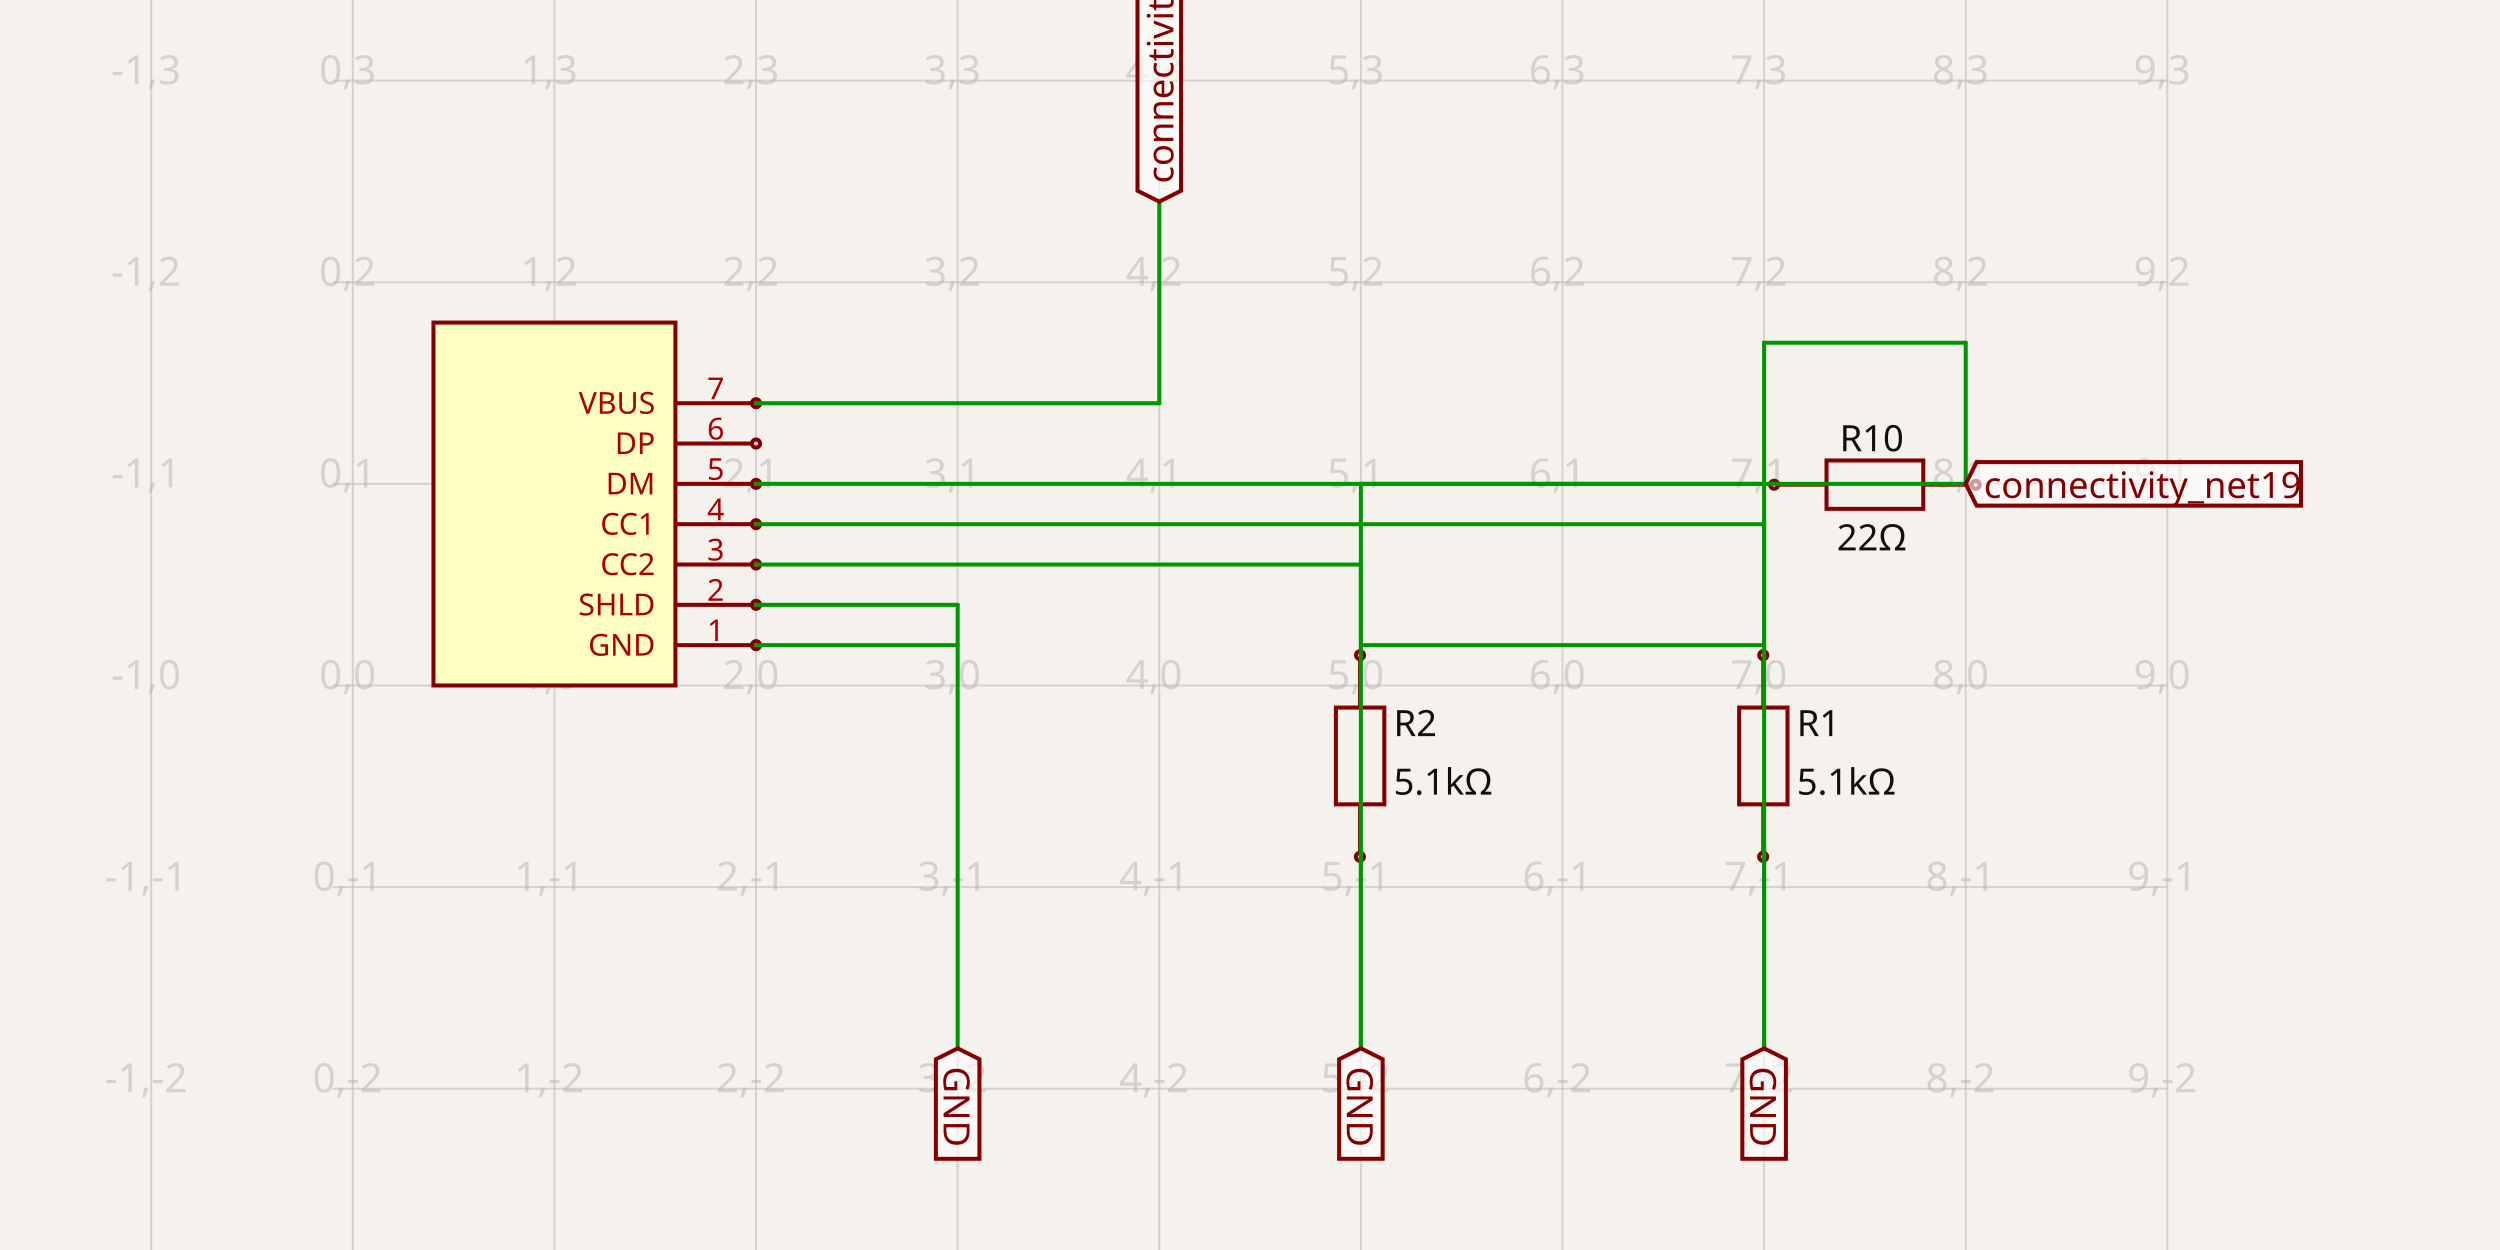
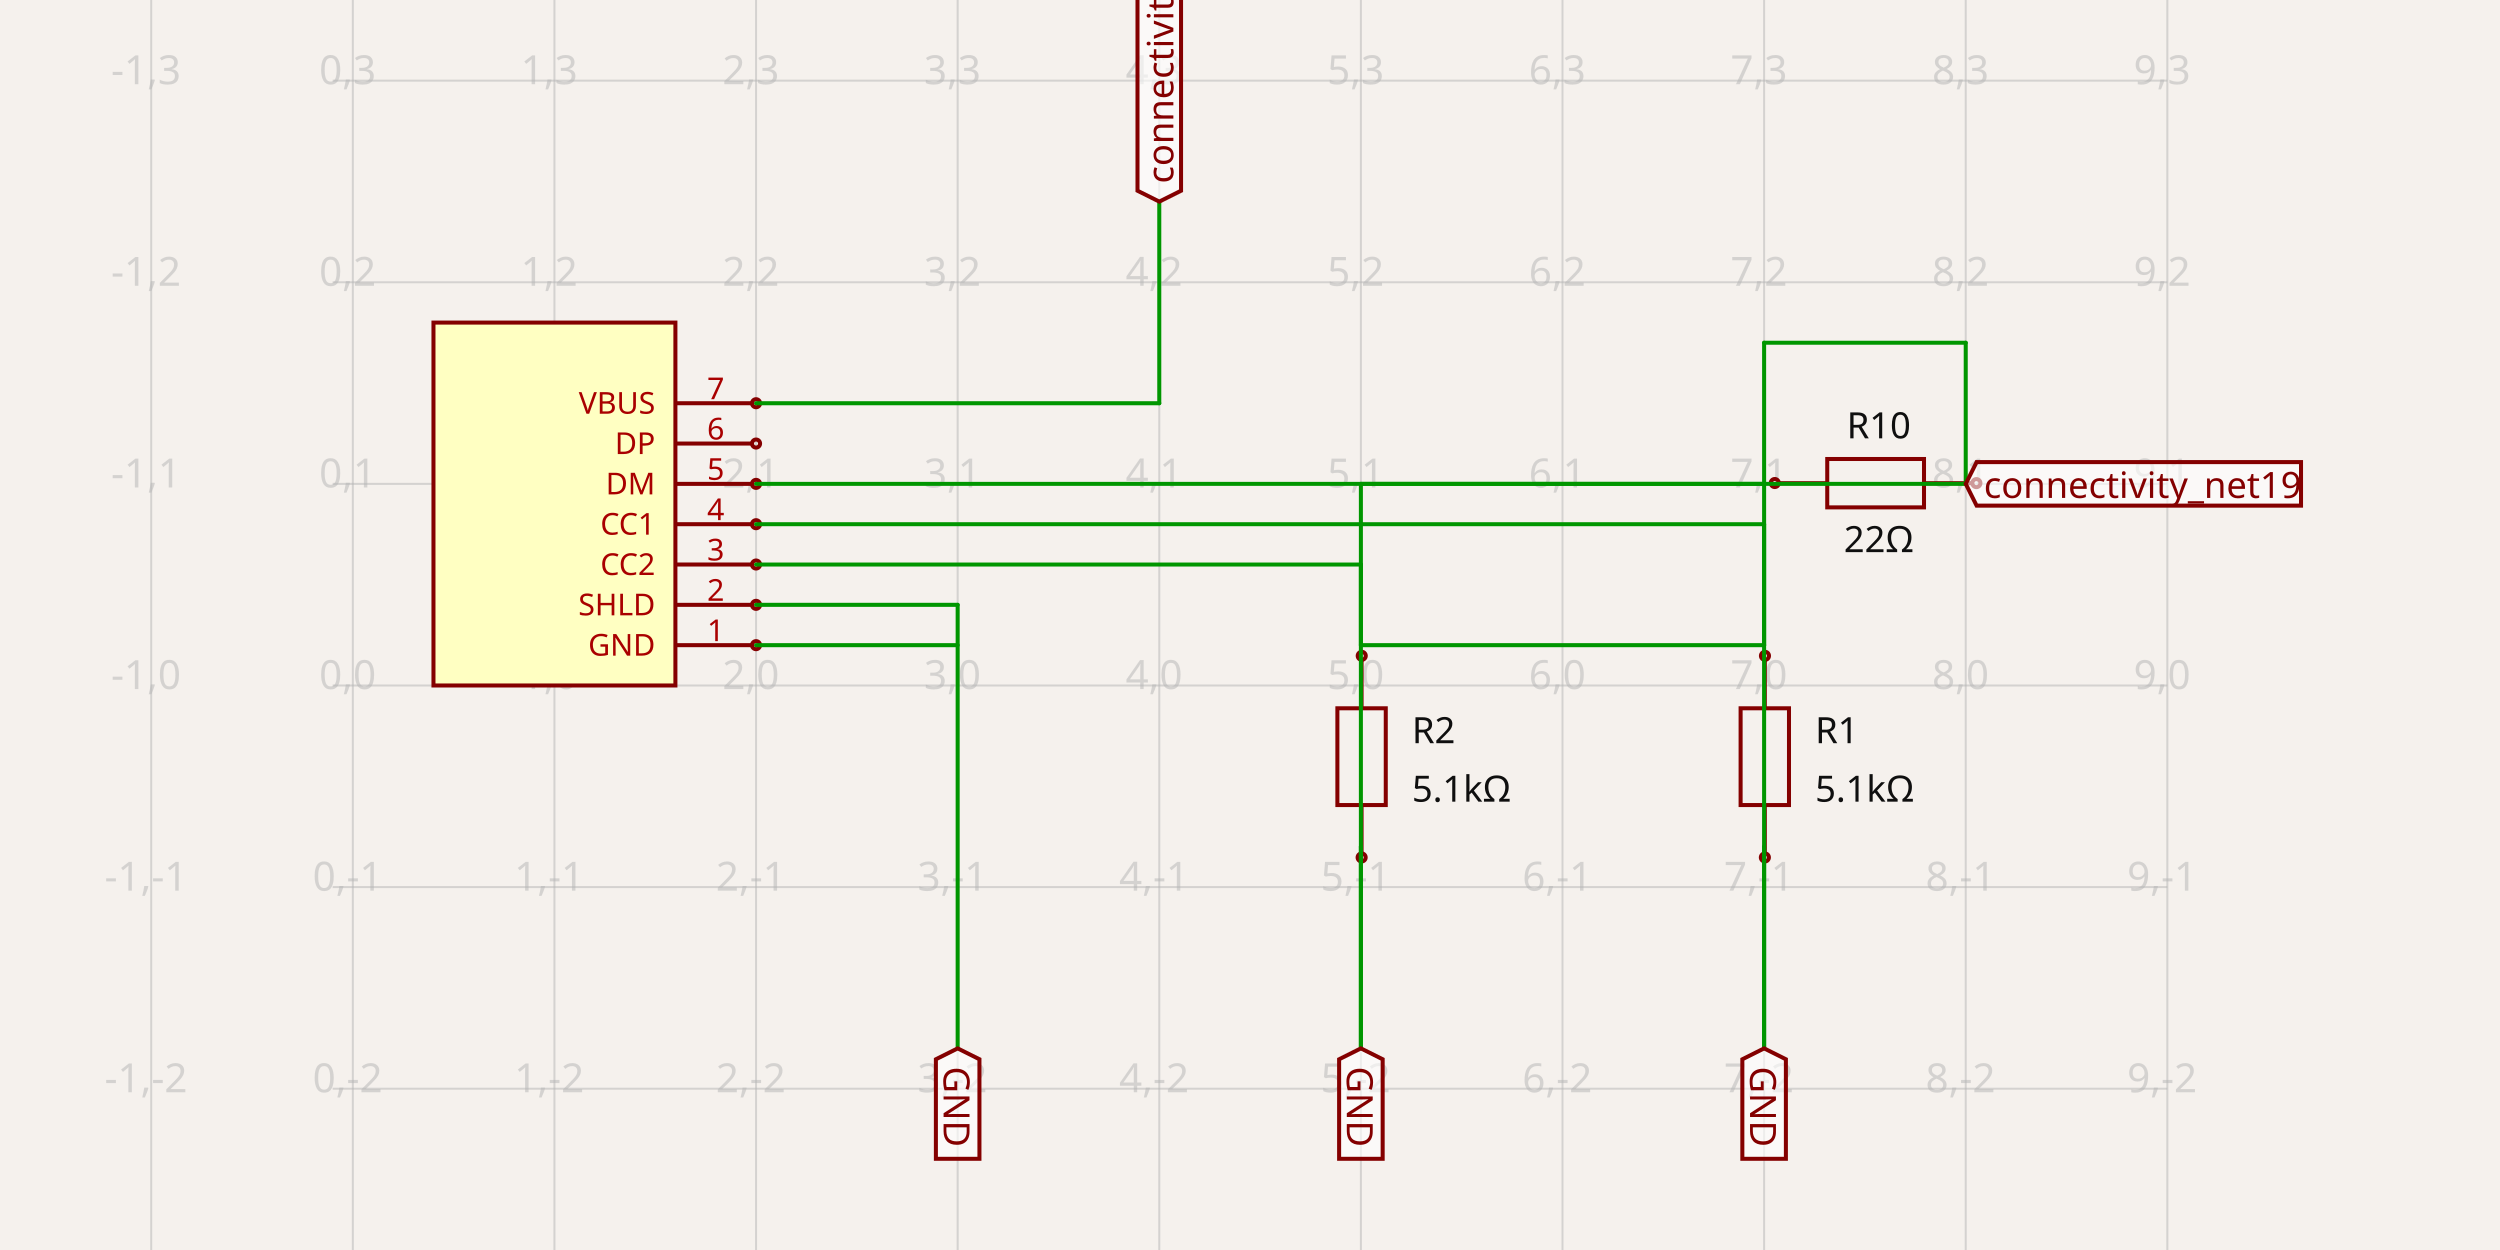
<svg xmlns="http://www.w3.org/2000/svg" width="1200" height="600" style="background-color: rgb(245, 241, 237)" data-real-to-screen-transform="matrix(96.7741935484,0,0,-96.7741935484,169.3548387097,329.0322580645)">
  <style>
              .boundary { fill: rgb(245, 241, 237); }
              .schematic-boundary { fill: none; stroke: #fff; }
              .component { fill: none; stroke: rgb(132, 0, 0); }
              .chip { fill: rgb(255, 255, 194); stroke: rgb(132, 0, 0); }
              .component-pin { fill: none; stroke: rgb(132, 0, 0); }
              .trace:hover {
                filter: invert(1);
              }
              .trace:hover .trace-crossing-outline {
                opacity: 0;
              }
              .text { font-family: sans-serif; fill: rgb(0, 150, 0); }
              .pin-number { fill: rgb(169, 0, 0); }
              .port-label { fill: rgb(0, 100, 100); }
              .component-name { fill: rgb(0, 100, 100); }
            </style>
  <rect class="boundary" x="0" y="0" width="1200" height="600" />
  <g class="grid">
    <line x1="72.581" y1="600" x2="72.581" y2="-6.002665031701326e-11" stroke="rgb(181, 181, 181)" stroke-width="0.968" stroke-opacity="0.5" />
    <line x1="169.355" y1="600" x2="169.355" y2="-6.002665031701326e-11" stroke="rgb(181, 181, 181)" stroke-width="0.968" stroke-opacity="0.5" />
    <line x1="266.129" y1="600" x2="266.129" y2="-6.002665031701326e-11" stroke="rgb(181, 181, 181)" stroke-width="0.968" stroke-opacity="0.5" />
    <line x1="362.903" y1="600" x2="362.903" y2="-6.002665031701326e-11" stroke="rgb(181, 181, 181)" stroke-width="0.968" stroke-opacity="0.5" />
    <line x1="459.677" y1="600" x2="459.677" y2="-6.002665031701326e-11" stroke="rgb(181, 181, 181)" stroke-width="0.968" stroke-opacity="0.5" />
    <line x1="556.452" y1="600" x2="556.452" y2="-6.002665031701326e-11" stroke="rgb(181, 181, 181)" stroke-width="0.968" stroke-opacity="0.5" />
    <line x1="653.226" y1="600" x2="653.226" y2="-6.002665031701326e-11" stroke="rgb(181, 181, 181)" stroke-width="0.968" stroke-opacity="0.5" />
    <line x1="750" y1="600" x2="750" y2="-6.002665031701326e-11" stroke="rgb(181, 181, 181)" stroke-width="0.968" stroke-opacity="0.5" />
    <line x1="846.774" y1="600" x2="846.774" y2="-6.002665031701326e-11" stroke="rgb(181, 181, 181)" stroke-width="0.968" stroke-opacity="0.5" />
    <line x1="943.548" y1="600" x2="943.548" y2="-6.002665031701326e-11" stroke="rgb(181, 181, 181)" stroke-width="0.968" stroke-opacity="0.5" />
    <line x1="1040.323" y1="600" x2="1040.323" y2="-6.002665031701326e-11" stroke="rgb(181, 181, 181)" stroke-width="0.968" stroke-opacity="0.5" />
    <line x1="159.677" y1="619.355" x2="1040.323" y2="619.355" stroke="rgb(181, 181, 181)" stroke-width="0.968" stroke-opacity="0.5" />
    <line x1="159.677" y1="522.581" x2="1040.323" y2="522.581" stroke="rgb(181, 181, 181)" stroke-width="0.968" stroke-opacity="0.5" />
    <line x1="159.677" y1="425.806" x2="1040.323" y2="425.806" stroke="rgb(181, 181, 181)" stroke-width="0.968" stroke-opacity="0.5" />
    <line x1="159.677" y1="329.032" x2="1040.323" y2="329.032" stroke="rgb(181, 181, 181)" stroke-width="0.968" stroke-opacity="0.5" />
    <line x1="159.677" y1="232.258" x2="1040.323" y2="232.258" stroke="rgb(181, 181, 181)" stroke-width="0.968" stroke-opacity="0.5" />
    <line x1="159.677" y1="135.484" x2="1040.323" y2="135.484" stroke="rgb(181, 181, 181)" stroke-width="0.968" stroke-opacity="0.5" />
    <line x1="159.677" y1="38.71" x2="1040.323" y2="38.71" stroke="rgb(181, 181, 181)" stroke-width="0.968" stroke-opacity="0.5" />
    <line x1="159.677" y1="-58.065" x2="1040.323" y2="-58.065" stroke="rgb(181, 181, 181)" stroke-width="0.968" stroke-opacity="0.5" />
    <text x="70.081" y="614.355" fill="rgb(181, 181, 181)" font-size="19.355" fill-opacity="0.5" text-anchor="middle" dominant-baseline="middle" font-family="sans-serif">-1,-3</text>
    <text x="70.081" y="517.581" fill="rgb(181, 181, 181)" font-size="19.355" fill-opacity="0.5" text-anchor="middle" dominant-baseline="middle" font-family="sans-serif">-1,-2</text>
    <text x="70.081" y="420.806" fill="rgb(181, 181, 181)" font-size="19.355" fill-opacity="0.5" text-anchor="middle" dominant-baseline="middle" font-family="sans-serif">-1,-1</text>
    <text x="70.081" y="324.032" fill="rgb(181, 181, 181)" font-size="19.355" fill-opacity="0.5" text-anchor="middle" dominant-baseline="middle" font-family="sans-serif">-1,0</text>
    <text x="70.081" y="227.258" fill="rgb(181, 181, 181)" font-size="19.355" fill-opacity="0.5" text-anchor="middle" dominant-baseline="middle" font-family="sans-serif">-1,1</text>
    <text x="70.081" y="130.484" fill="rgb(181, 181, 181)" font-size="19.355" fill-opacity="0.5" text-anchor="middle" dominant-baseline="middle" font-family="sans-serif">-1,2</text>
    <text x="70.081" y="33.71" fill="rgb(181, 181, 181)" font-size="19.355" fill-opacity="0.5" text-anchor="middle" dominant-baseline="middle" font-family="sans-serif">-1,3</text>
    <text x="70.081" y="-63.065" fill="rgb(181, 181, 181)" font-size="19.355" fill-opacity="0.5" text-anchor="middle" dominant-baseline="middle" font-family="sans-serif">-1,4</text>
    <text x="166.855" y="614.355" fill="rgb(181, 181, 181)" font-size="19.355" fill-opacity="0.5" text-anchor="middle" dominant-baseline="middle" font-family="sans-serif">0,-3</text>
    <text x="166.855" y="517.581" fill="rgb(181, 181, 181)" font-size="19.355" fill-opacity="0.5" text-anchor="middle" dominant-baseline="middle" font-family="sans-serif">0,-2</text>
    <text x="166.855" y="420.806" fill="rgb(181, 181, 181)" font-size="19.355" fill-opacity="0.5" text-anchor="middle" dominant-baseline="middle" font-family="sans-serif">0,-1</text>
    <text x="166.855" y="324.032" fill="rgb(181, 181, 181)" font-size="19.355" fill-opacity="0.5" text-anchor="middle" dominant-baseline="middle" font-family="sans-serif">0,0</text>
    <text x="166.855" y="227.258" fill="rgb(181, 181, 181)" font-size="19.355" fill-opacity="0.5" text-anchor="middle" dominant-baseline="middle" font-family="sans-serif">0,1</text>
    <text x="166.855" y="130.484" fill="rgb(181, 181, 181)" font-size="19.355" fill-opacity="0.5" text-anchor="middle" dominant-baseline="middle" font-family="sans-serif">0,2</text>
    <text x="166.855" y="33.71" fill="rgb(181, 181, 181)" font-size="19.355" fill-opacity="0.5" text-anchor="middle" dominant-baseline="middle" font-family="sans-serif">0,3</text>
    <text x="166.855" y="-63.065" fill="rgb(181, 181, 181)" font-size="19.355" fill-opacity="0.5" text-anchor="middle" dominant-baseline="middle" font-family="sans-serif">0,4</text>
    <text x="263.629" y="614.355" fill="rgb(181, 181, 181)" font-size="19.355" fill-opacity="0.5" text-anchor="middle" dominant-baseline="middle" font-family="sans-serif">1,-3</text>
    <text x="263.629" y="517.581" fill="rgb(181, 181, 181)" font-size="19.355" fill-opacity="0.5" text-anchor="middle" dominant-baseline="middle" font-family="sans-serif">1,-2</text>
    <text x="263.629" y="420.806" fill="rgb(181, 181, 181)" font-size="19.355" fill-opacity="0.5" text-anchor="middle" dominant-baseline="middle" font-family="sans-serif">1,-1</text>
    <text x="263.629" y="324.032" fill="rgb(181, 181, 181)" font-size="19.355" fill-opacity="0.5" text-anchor="middle" dominant-baseline="middle" font-family="sans-serif">1,0</text>
    <text x="263.629" y="227.258" fill="rgb(181, 181, 181)" font-size="19.355" fill-opacity="0.5" text-anchor="middle" dominant-baseline="middle" font-family="sans-serif">1,1</text>
    <text x="263.629" y="130.484" fill="rgb(181, 181, 181)" font-size="19.355" fill-opacity="0.5" text-anchor="middle" dominant-baseline="middle" font-family="sans-serif">1,2</text>
    <text x="263.629" y="33.71" fill="rgb(181, 181, 181)" font-size="19.355" fill-opacity="0.5" text-anchor="middle" dominant-baseline="middle" font-family="sans-serif">1,3</text>
    <text x="263.629" y="-63.065" fill="rgb(181, 181, 181)" font-size="19.355" fill-opacity="0.5" text-anchor="middle" dominant-baseline="middle" font-family="sans-serif">1,4</text>
    <text x="360.403" y="614.355" fill="rgb(181, 181, 181)" font-size="19.355" fill-opacity="0.5" text-anchor="middle" dominant-baseline="middle" font-family="sans-serif">2,-3</text>
    <text x="360.403" y="517.581" fill="rgb(181, 181, 181)" font-size="19.355" fill-opacity="0.5" text-anchor="middle" dominant-baseline="middle" font-family="sans-serif">2,-2</text>
    <text x="360.403" y="420.806" fill="rgb(181, 181, 181)" font-size="19.355" fill-opacity="0.5" text-anchor="middle" dominant-baseline="middle" font-family="sans-serif">2,-1</text>
    <text x="360.403" y="324.032" fill="rgb(181, 181, 181)" font-size="19.355" fill-opacity="0.5" text-anchor="middle" dominant-baseline="middle" font-family="sans-serif">2,0</text>
    <text x="360.403" y="227.258" fill="rgb(181, 181, 181)" font-size="19.355" fill-opacity="0.5" text-anchor="middle" dominant-baseline="middle" font-family="sans-serif">2,1</text>
    <text x="360.403" y="130.484" fill="rgb(181, 181, 181)" font-size="19.355" fill-opacity="0.5" text-anchor="middle" dominant-baseline="middle" font-family="sans-serif">2,2</text>
    <text x="360.403" y="33.71" fill="rgb(181, 181, 181)" font-size="19.355" fill-opacity="0.5" text-anchor="middle" dominant-baseline="middle" font-family="sans-serif">2,3</text>
    <text x="360.403" y="-63.065" fill="rgb(181, 181, 181)" font-size="19.355" fill-opacity="0.5" text-anchor="middle" dominant-baseline="middle" font-family="sans-serif">2,4</text>
    <text x="457.177" y="614.355" fill="rgb(181, 181, 181)" font-size="19.355" fill-opacity="0.5" text-anchor="middle" dominant-baseline="middle" font-family="sans-serif">3,-3</text>
    <text x="457.177" y="517.581" fill="rgb(181, 181, 181)" font-size="19.355" fill-opacity="0.5" text-anchor="middle" dominant-baseline="middle" font-family="sans-serif">3,-2</text>
    <text x="457.177" y="420.806" fill="rgb(181, 181, 181)" font-size="19.355" fill-opacity="0.5" text-anchor="middle" dominant-baseline="middle" font-family="sans-serif">3,-1</text>
    <text x="457.177" y="324.032" fill="rgb(181, 181, 181)" font-size="19.355" fill-opacity="0.5" text-anchor="middle" dominant-baseline="middle" font-family="sans-serif">3,0</text>
    <text x="457.177" y="227.258" fill="rgb(181, 181, 181)" font-size="19.355" fill-opacity="0.5" text-anchor="middle" dominant-baseline="middle" font-family="sans-serif">3,1</text>
    <text x="457.177" y="130.484" fill="rgb(181, 181, 181)" font-size="19.355" fill-opacity="0.5" text-anchor="middle" dominant-baseline="middle" font-family="sans-serif">3,2</text>
    <text x="457.177" y="33.71" fill="rgb(181, 181, 181)" font-size="19.355" fill-opacity="0.5" text-anchor="middle" dominant-baseline="middle" font-family="sans-serif">3,3</text>
    <text x="457.177" y="-63.065" fill="rgb(181, 181, 181)" font-size="19.355" fill-opacity="0.5" text-anchor="middle" dominant-baseline="middle" font-family="sans-serif">3,4</text>
    <text x="553.952" y="614.355" fill="rgb(181, 181, 181)" font-size="19.355" fill-opacity="0.5" text-anchor="middle" dominant-baseline="middle" font-family="sans-serif">4,-3</text>
    <text x="553.952" y="517.581" fill="rgb(181, 181, 181)" font-size="19.355" fill-opacity="0.5" text-anchor="middle" dominant-baseline="middle" font-family="sans-serif">4,-2</text>
    <text x="553.952" y="420.806" fill="rgb(181, 181, 181)" font-size="19.355" fill-opacity="0.5" text-anchor="middle" dominant-baseline="middle" font-family="sans-serif">4,-1</text>
    <text x="553.952" y="324.032" fill="rgb(181, 181, 181)" font-size="19.355" fill-opacity="0.5" text-anchor="middle" dominant-baseline="middle" font-family="sans-serif">4,0</text>
    <text x="553.952" y="227.258" fill="rgb(181, 181, 181)" font-size="19.355" fill-opacity="0.5" text-anchor="middle" dominant-baseline="middle" font-family="sans-serif">4,1</text>
    <text x="553.952" y="130.484" fill="rgb(181, 181, 181)" font-size="19.355" fill-opacity="0.5" text-anchor="middle" dominant-baseline="middle" font-family="sans-serif">4,2</text>
    <text x="553.952" y="33.71" fill="rgb(181, 181, 181)" font-size="19.355" fill-opacity="0.5" text-anchor="middle" dominant-baseline="middle" font-family="sans-serif">4,3</text>
    <text x="553.952" y="-63.065" fill="rgb(181, 181, 181)" font-size="19.355" fill-opacity="0.5" text-anchor="middle" dominant-baseline="middle" font-family="sans-serif">4,4</text>
    <text x="650.726" y="614.355" fill="rgb(181, 181, 181)" font-size="19.355" fill-opacity="0.5" text-anchor="middle" dominant-baseline="middle" font-family="sans-serif">5,-3</text>
    <text x="650.726" y="517.581" fill="rgb(181, 181, 181)" font-size="19.355" fill-opacity="0.5" text-anchor="middle" dominant-baseline="middle" font-family="sans-serif">5,-2</text>
    <text x="650.726" y="420.806" fill="rgb(181, 181, 181)" font-size="19.355" fill-opacity="0.5" text-anchor="middle" dominant-baseline="middle" font-family="sans-serif">5,-1</text>
    <text x="650.726" y="324.032" fill="rgb(181, 181, 181)" font-size="19.355" fill-opacity="0.5" text-anchor="middle" dominant-baseline="middle" font-family="sans-serif">5,0</text>
    <text x="650.726" y="227.258" fill="rgb(181, 181, 181)" font-size="19.355" fill-opacity="0.5" text-anchor="middle" dominant-baseline="middle" font-family="sans-serif">5,1</text>
    <text x="650.726" y="130.484" fill="rgb(181, 181, 181)" font-size="19.355" fill-opacity="0.5" text-anchor="middle" dominant-baseline="middle" font-family="sans-serif">5,2</text>
    <text x="650.726" y="33.71" fill="rgb(181, 181, 181)" font-size="19.355" fill-opacity="0.5" text-anchor="middle" dominant-baseline="middle" font-family="sans-serif">5,3</text>
    <text x="650.726" y="-63.065" fill="rgb(181, 181, 181)" font-size="19.355" fill-opacity="0.5" text-anchor="middle" dominant-baseline="middle" font-family="sans-serif">5,4</text>
    <text x="747.5" y="614.355" fill="rgb(181, 181, 181)" font-size="19.355" fill-opacity="0.5" text-anchor="middle" dominant-baseline="middle" font-family="sans-serif">6,-3</text>
    <text x="747.5" y="517.581" fill="rgb(181, 181, 181)" font-size="19.355" fill-opacity="0.5" text-anchor="middle" dominant-baseline="middle" font-family="sans-serif">6,-2</text>
    <text x="747.5" y="420.806" fill="rgb(181, 181, 181)" font-size="19.355" fill-opacity="0.5" text-anchor="middle" dominant-baseline="middle" font-family="sans-serif">6,-1</text>
    <text x="747.5" y="324.032" fill="rgb(181, 181, 181)" font-size="19.355" fill-opacity="0.5" text-anchor="middle" dominant-baseline="middle" font-family="sans-serif">6,0</text>
    <text x="747.5" y="227.258" fill="rgb(181, 181, 181)" font-size="19.355" fill-opacity="0.5" text-anchor="middle" dominant-baseline="middle" font-family="sans-serif">6,1</text>
    <text x="747.5" y="130.484" fill="rgb(181, 181, 181)" font-size="19.355" fill-opacity="0.5" text-anchor="middle" dominant-baseline="middle" font-family="sans-serif">6,2</text>
    <text x="747.5" y="33.71" fill="rgb(181, 181, 181)" font-size="19.355" fill-opacity="0.5" text-anchor="middle" dominant-baseline="middle" font-family="sans-serif">6,3</text>
    <text x="747.5" y="-63.065" fill="rgb(181, 181, 181)" font-size="19.355" fill-opacity="0.5" text-anchor="middle" dominant-baseline="middle" font-family="sans-serif">6,4</text>
    <text x="844.274" y="614.355" fill="rgb(181, 181, 181)" font-size="19.355" fill-opacity="0.5" text-anchor="middle" dominant-baseline="middle" font-family="sans-serif">7,-3</text>
    <text x="844.274" y="517.581" fill="rgb(181, 181, 181)" font-size="19.355" fill-opacity="0.5" text-anchor="middle" dominant-baseline="middle" font-family="sans-serif">7,-2</text>
    <text x="844.274" y="420.806" fill="rgb(181, 181, 181)" font-size="19.355" fill-opacity="0.5" text-anchor="middle" dominant-baseline="middle" font-family="sans-serif">7,-1</text>
    <text x="844.274" y="324.032" fill="rgb(181, 181, 181)" font-size="19.355" fill-opacity="0.5" text-anchor="middle" dominant-baseline="middle" font-family="sans-serif">7,0</text>
    <text x="844.274" y="227.258" fill="rgb(181, 181, 181)" font-size="19.355" fill-opacity="0.5" text-anchor="middle" dominant-baseline="middle" font-family="sans-serif">7,1</text>
    <text x="844.274" y="130.484" fill="rgb(181, 181, 181)" font-size="19.355" fill-opacity="0.5" text-anchor="middle" dominant-baseline="middle" font-family="sans-serif">7,2</text>
    <text x="844.274" y="33.71" fill="rgb(181, 181, 181)" font-size="19.355" fill-opacity="0.5" text-anchor="middle" dominant-baseline="middle" font-family="sans-serif">7,3</text>
    <text x="844.274" y="-63.065" fill="rgb(181, 181, 181)" font-size="19.355" fill-opacity="0.5" text-anchor="middle" dominant-baseline="middle" font-family="sans-serif">7,4</text>
    <text x="941.048" y="614.355" fill="rgb(181, 181, 181)" font-size="19.355" fill-opacity="0.5" text-anchor="middle" dominant-baseline="middle" font-family="sans-serif">8,-3</text>
    <text x="941.048" y="517.581" fill="rgb(181, 181, 181)" font-size="19.355" fill-opacity="0.5" text-anchor="middle" dominant-baseline="middle" font-family="sans-serif">8,-2</text>
    <text x="941.048" y="420.806" fill="rgb(181, 181, 181)" font-size="19.355" fill-opacity="0.5" text-anchor="middle" dominant-baseline="middle" font-family="sans-serif">8,-1</text>
    <text x="941.048" y="324.032" fill="rgb(181, 181, 181)" font-size="19.355" fill-opacity="0.5" text-anchor="middle" dominant-baseline="middle" font-family="sans-serif">8,0</text>
    <text x="941.048" y="227.258" fill="rgb(181, 181, 181)" font-size="19.355" fill-opacity="0.5" text-anchor="middle" dominant-baseline="middle" font-family="sans-serif">8,1</text>
    <text x="941.048" y="130.484" fill="rgb(181, 181, 181)" font-size="19.355" fill-opacity="0.5" text-anchor="middle" dominant-baseline="middle" font-family="sans-serif">8,2</text>
    <text x="941.048" y="33.71" fill="rgb(181, 181, 181)" font-size="19.355" fill-opacity="0.5" text-anchor="middle" dominant-baseline="middle" font-family="sans-serif">8,3</text>
    <text x="941.048" y="-63.065" fill="rgb(181, 181, 181)" font-size="19.355" fill-opacity="0.5" text-anchor="middle" dominant-baseline="middle" font-family="sans-serif">8,4</text>
    <text x="1037.823" y="614.355" fill="rgb(181, 181, 181)" font-size="19.355" fill-opacity="0.5" text-anchor="middle" dominant-baseline="middle" font-family="sans-serif">9,-3</text>
    <text x="1037.823" y="517.581" fill="rgb(181, 181, 181)" font-size="19.355" fill-opacity="0.5" text-anchor="middle" dominant-baseline="middle" font-family="sans-serif">9,-2</text>
    <text x="1037.823" y="420.806" fill="rgb(181, 181, 181)" font-size="19.355" fill-opacity="0.5" text-anchor="middle" dominant-baseline="middle" font-family="sans-serif">9,-1</text>
    <text x="1037.823" y="324.032" fill="rgb(181, 181, 181)" font-size="19.355" fill-opacity="0.5" text-anchor="middle" dominant-baseline="middle" font-family="sans-serif">9,0</text>
    <text x="1037.823" y="227.258" fill="rgb(181, 181, 181)" font-size="19.355" fill-opacity="0.5" text-anchor="middle" dominant-baseline="middle" font-family="sans-serif">9,1</text>
    <text x="1037.823" y="130.484" fill="rgb(181, 181, 181)" font-size="19.355" fill-opacity="0.5" text-anchor="middle" dominant-baseline="middle" font-family="sans-serif">9,2</text>
    <text x="1037.823" y="33.71" fill="rgb(181, 181, 181)" font-size="19.355" fill-opacity="0.5" text-anchor="middle" dominant-baseline="middle" font-family="sans-serif">9,3</text>
    <text x="1037.823" y="-63.065" fill="rgb(181, 181, 181)" font-size="19.355" fill-opacity="0.5" text-anchor="middle" dominant-baseline="middle" font-family="sans-serif">9,4</text>
  </g>
  <g data-circuit-json-type="schematic_component" data-schematic-component-id="schematic_component_0">
    <rect class="component chip" x="208.065" y="154.839" width="116.129" height="174.194" stroke-width="1.935px" fill="rgb(255, 255, 194)" stroke="rgb(132, 0, 0)" />
    <rect class="component-overlay" x="208.065" y="154.839" width="116.129" height="174.194" fill="transparent" />
    <line class="component-pin" x1="360.968" y1="193.548" x2="324.194" y2="193.548" stroke-width="1.935px" />
    <circle class="component-pin" cx="362.903" cy="193.548" r="1.935" stroke-width="1.935px" />
    <text class="pin-number" x="343.548" y="191.613" style="font-family: sans-serif;" fill="rgb(169, 0, 0)" text-anchor="middle" dominant-baseline="auto" font-size="14.516px" transform="">7</text>
    <text class="pin-number" x="314.516" y="193.548" style="font-family: sans-serif;" fill="rgb(169, 0, 0)" text-anchor="end" dominant-baseline="middle" font-size="14.516px" transform="">VBUS</text>
    <line class="component-pin" x1="360.968" y1="212.903" x2="324.194" y2="212.903" stroke-width="1.935px" />
    <circle class="component-pin" cx="362.903" cy="212.903" r="1.935" stroke-width="1.935px" />
    <text class="pin-number" x="343.548" y="210.968" style="font-family: sans-serif;" fill="rgb(169, 0, 0)" text-anchor="middle" dominant-baseline="auto" font-size="14.516px" transform="">6</text>
    <text class="pin-number" x="314.516" y="212.903" style="font-family: sans-serif;" fill="rgb(169, 0, 0)" text-anchor="end" dominant-baseline="middle" font-size="14.516px" transform="">DP</text>
    <line class="component-pin" x1="360.968" y1="232.258" x2="324.194" y2="232.258" stroke-width="1.935px" />
    <circle class="component-pin" cx="362.903" cy="232.258" r="1.935" stroke-width="1.935px" />
    <text class="pin-number" x="343.548" y="230.323" style="font-family: sans-serif;" fill="rgb(169, 0, 0)" text-anchor="middle" dominant-baseline="auto" font-size="14.516px" transform="">5</text>
    <text class="pin-number" x="314.516" y="232.258" style="font-family: sans-serif;" fill="rgb(169, 0, 0)" text-anchor="end" dominant-baseline="middle" font-size="14.516px" transform="">DM</text>
    <line class="component-pin" x1="360.968" y1="251.613" x2="324.194" y2="251.613" stroke-width="1.935px" />
    <circle class="component-pin" cx="362.903" cy="251.613" r="1.935" stroke-width="1.935px" />
    <text class="pin-number" x="343.548" y="249.677" style="font-family: sans-serif;" fill="rgb(169, 0, 0)" text-anchor="middle" dominant-baseline="auto" font-size="14.516px" transform="">4</text>
    <text class="pin-number" x="314.516" y="251.613" style="font-family: sans-serif;" fill="rgb(169, 0, 0)" text-anchor="end" dominant-baseline="middle" font-size="14.516px" transform="">CC1</text>
    <line class="component-pin" x1="360.968" y1="270.968" x2="324.194" y2="270.968" stroke-width="1.935px" />
    <circle class="component-pin" cx="362.903" cy="270.968" r="1.935" stroke-width="1.935px" />
    <text class="pin-number" x="343.548" y="269.032" style="font-family: sans-serif;" fill="rgb(169, 0, 0)" text-anchor="middle" dominant-baseline="auto" font-size="14.516px" transform="">3</text>
    <text class="pin-number" x="314.516" y="270.968" style="font-family: sans-serif;" fill="rgb(169, 0, 0)" text-anchor="end" dominant-baseline="middle" font-size="14.516px" transform="">CC2</text>
    <line class="component-pin" x1="360.968" y1="290.323" x2="324.194" y2="290.323" stroke-width="1.935px" />
    <circle class="component-pin" cx="362.903" cy="290.323" r="1.935" stroke-width="1.935px" />
    <text class="pin-number" x="343.548" y="288.387" style="font-family: sans-serif;" fill="rgb(169, 0, 0)" text-anchor="middle" dominant-baseline="auto" font-size="14.516px" transform="">2</text>
    <text class="pin-number" x="314.516" y="290.323" style="font-family: sans-serif;" fill="rgb(169, 0, 0)" text-anchor="end" dominant-baseline="middle" font-size="14.516px" transform="">SHLD</text>
    <line class="component-pin" x1="360.968" y1="309.677" x2="324.194" y2="309.677" stroke-width="1.935px" />
    <circle class="component-pin" cx="362.903" cy="309.677" r="1.935" stroke-width="1.935px" />
    <text class="pin-number" x="343.548" y="307.742" style="font-family: sans-serif;" fill="rgb(169, 0, 0)" text-anchor="middle" dominant-baseline="auto" font-size="14.516px" transform="">1</text>
    <text class="pin-number" x="314.516" y="309.677" style="font-family: sans-serif;" fill="rgb(169, 0, 0)" text-anchor="end" dominant-baseline="middle" font-size="14.516px" transform="">GND</text>
  </g>
  <g data-circuit-json-type="schematic_component" data-schematic-component-id="schematic_component_1">
-     <rect class="component-overlay" x="853.506" y="221.028" width="92.891" height="23.223" fill="transparent" />
-     <path d="M 853.506 232.639 L 876.729 232.639" stroke="rgb(132, 0, 0)" fill="none" stroke-width="1.935px" />
-     <path d="M 923.174 232.639 L 946.396 232.639" stroke="rgb(132, 0, 0)" fill="none" stroke-width="1.935px" />
-     <path d="M 899.951 221.028 L 923.174 221.028 L 923.174 244.251 L 876.729 244.251 L 876.729 221.028 L 899.951 221.028" stroke="rgb(132, 0, 0)" fill="none" stroke-width="1.935px" />
-     <text x="898.431" y="216.575" fill="rgb(15, 15, 15)" font-family="sans-serif" text-anchor="middle" dominant-baseline="auto" font-size="17.419px">R10</text>
-     <text x="898.431" y="250.662" fill="rgb(15, 15, 15)" font-family="sans-serif" text-anchor="middle" dominant-baseline="hanging" font-size="17.419px">22Ω</text>
-     <circle cx="851.58" cy="232.67" r="1.935px" stroke-width="1.935px" fill="none" stroke="rgb(132, 0, 0)" />
-     <circle cx="948.354" cy="232.718" r="1.935px" stroke-width="1.935px" fill="none" stroke="rgb(132, 0, 0)" />
+     <rect class="component-overlay" x="853.853" y="220.318" width="92.891" height="23.223" fill="transparent" />
+     <path d="M 946.744 231.93 L 923.521 231.93" stroke="rgb(132, 0, 0)" fill="none" stroke-width="1.935px" />
+     <path d="M 877.076 231.93 L 853.853 231.93" stroke="rgb(132, 0, 0)" fill="none" stroke-width="1.935px" />
+     <path d="M 900.299 243.541 L 877.076 243.541 L 877.076 220.318 L 923.521 220.318 L 923.521 243.541 L 900.299 243.541" stroke="rgb(132, 0, 0)" fill="none" stroke-width="1.935px" />
+     <text x="901.818" y="210.396" fill="rgb(15, 15, 15)" font-family="sans-serif" text-anchor="middle" dominant-baseline="auto" font-size="17.419px">R10</text>
+     <text x="901.818" y="251.504" fill="rgb(15, 15, 15)" font-family="sans-serif" text-anchor="middle" dominant-baseline="hanging" font-size="17.419px">22Ω</text>
+     <circle cx="948.67" cy="231.899" r="1.935px" stroke-width="1.935px" fill="none" stroke="rgb(132, 0, 0)" />
+     <circle cx="851.895" cy="231.851" r="1.935px" stroke-width="1.935px" fill="none" stroke="rgb(132, 0, 0)" />
  </g>
  <g data-circuit-json-type="schematic_component" data-schematic-component-id="schematic_component_2">
-     <rect class="component-overlay" x="834.782" y="316.409" width="23.223" height="92.891" fill="transparent" />
-     <path d="M 846.393 316.409 L 846.393 339.632" stroke="rgb(132, 0, 0)" fill="none" stroke-width="1.935px" />
-     <path d="M 846.393 386.077 L 846.393 409.3" stroke="rgb(132, 0, 0)" fill="none" stroke-width="1.935px" />
-     <path d="M 858.004 362.854 L 858.004 386.077 L 834.782 386.077 L 834.782 339.632 L 858.004 339.632 L 858.004 362.854" stroke="rgb(132, 0, 0)" fill="none" stroke-width="1.935px" />
-     <text x="862.481" y="347.291" fill="rgb(15, 15, 15)" font-family="sans-serif" text-anchor="start" dominant-baseline="middle" font-size="17.419px">R1</text>
-     <text x="862.481" y="375.378" fill="rgb(15, 15, 15)" font-family="sans-serif" text-anchor="start" dominant-baseline="middle" font-size="17.419px">5.1kΩ</text>
-     <circle cx="846.362" cy="314.483" r="1.935px" stroke-width="1.935px" fill="none" stroke="rgb(132, 0, 0)" />
-     <circle cx="846.314" cy="411.258" r="1.935px" stroke-width="1.935px" fill="none" stroke="rgb(132, 0, 0)" />
+     <rect class="component-overlay" x="835.491" y="316.757" width="23.223" height="92.891" fill="transparent" />
+     <path d="M 847.102 409.647 L 847.102 386.424" stroke="rgb(132, 0, 0)" fill="none" stroke-width="1.935px" />
+     <path d="M 847.102 339.979 L 847.102 316.757" stroke="rgb(132, 0, 0)" fill="none" stroke-width="1.935px" />
+     <path d="M 835.491 363.202 L 835.491 339.979 L 858.714 339.979 L 858.714 386.425 L 835.491 386.425 L 835.491 363.202" stroke="rgb(132, 0, 0)" fill="none" stroke-width="1.935px" />
+     <text x="871.293" y="350.678" fill="rgb(15, 15, 15)" font-family="sans-serif" text-anchor="start" dominant-baseline="middle" font-size="17.419px">R1</text>
+     <text x="871.293" y="378.765" fill="rgb(15, 15, 15)" font-family="sans-serif" text-anchor="start" dominant-baseline="middle" font-size="17.419px">5.1kΩ</text>
+     <circle cx="847.134" cy="411.573" r="1.935px" stroke-width="1.935px" fill="none" stroke="rgb(132, 0, 0)" />
+     <circle cx="847.182" cy="314.799" r="1.935px" stroke-width="1.935px" fill="none" stroke="rgb(132, 0, 0)" />
  </g>
  <g data-circuit-json-type="schematic_component" data-schematic-component-id="schematic_component_3">
-     <rect class="component-overlay" x="641.233" y="316.409" width="23.223" height="92.891" fill="transparent" />
-     <path d="M 652.845 316.409 L 652.845 339.632" stroke="rgb(132, 0, 0)" fill="none" stroke-width="1.935px" />
-     <path d="M 652.845 386.077 L 652.845 409.3" stroke="rgb(132, 0, 0)" fill="none" stroke-width="1.935px" />
-     <path d="M 664.456 362.854 L 664.456 386.077 L 641.233 386.077 L 641.233 339.632 L 664.456 339.632 L 664.456 362.854" stroke="rgb(132, 0, 0)" fill="none" stroke-width="1.935px" />
-     <text x="668.932" y="347.291" fill="rgb(15, 15, 15)" font-family="sans-serif" text-anchor="start" dominant-baseline="middle" font-size="17.419px">R2</text>
-     <text x="668.932" y="375.378" fill="rgb(15, 15, 15)" font-family="sans-serif" text-anchor="start" dominant-baseline="middle" font-size="17.419px">5.1kΩ</text>
-     <circle cx="652.813" cy="314.483" r="1.935px" stroke-width="1.935px" fill="none" stroke="rgb(132, 0, 0)" />
-     <circle cx="652.765" cy="411.258" r="1.935px" stroke-width="1.935px" fill="none" stroke="rgb(132, 0, 0)" />
+     <rect class="component-overlay" x="641.943" y="316.757" width="23.223" height="92.891" fill="transparent" />
+     <path d="M 653.554 409.647 L 653.554 386.424" stroke="rgb(132, 0, 0)" fill="none" stroke-width="1.935px" />
+     <path d="M 653.554 339.979 L 653.554 316.757" stroke="rgb(132, 0, 0)" fill="none" stroke-width="1.935px" />
+     <path d="M 641.943 363.202 L 641.943 339.979 L 665.165 339.979 L 665.165 386.425 L 641.943 386.425 L 641.943 363.202" stroke="rgb(132, 0, 0)" fill="none" stroke-width="1.935px" />
+     <text x="677.745" y="350.678" fill="rgb(15, 15, 15)" font-family="sans-serif" text-anchor="start" dominant-baseline="middle" font-size="17.419px">R2</text>
+     <text x="677.745" y="378.765" fill="rgb(15, 15, 15)" font-family="sans-serif" text-anchor="start" dominant-baseline="middle" font-size="17.419px">5.1kΩ</text>
+     <circle cx="653.585" cy="411.573" r="1.935px" stroke-width="1.935px" fill="none" stroke="rgb(132, 0, 0)" />
+     <circle cx="653.633" cy="314.799" r="1.935px" stroke-width="1.935px" fill="none" stroke="rgb(132, 0, 0)" />
  </g>
  <g class="trace" data-circuit-json-type="schematic_trace" data-schematic-trace-id="asd">
    <path d="M 362.903 193.548 L 556.452 193.548" class="trace-invisible-hover-outline" stroke="rgb(0, 150, 0)" fill="none" stroke-width="15.484px" stroke-linecap="round" opacity="0" stroke-linejoin="round" />
    <path d="M 362.903 193.548 L 556.452 193.548" stroke="rgb(0, 150, 0)" fill="none" stroke-width="1.935px" stroke-linecap="round" stroke-linejoin="round" />
  </g>
  <g class="trace" data-circuit-json-type="schematic_trace" data-schematic-trace-id="asd">
    <path d="M 556.452 193.548 L 556.452 96.774" class="trace-invisible-hover-outline" stroke="rgb(0, 150, 0)" fill="none" stroke-width="15.484px" stroke-linecap="round" opacity="0" stroke-linejoin="round" />
    <path d="M 556.452 193.548 L 556.452 96.774" stroke="rgb(0, 150, 0)" fill="none" stroke-width="1.935px" stroke-linecap="round" stroke-linejoin="round" />
  </g>
  <g class="trace" data-circuit-json-type="schematic_trace" data-schematic-trace-id="asd">
    <path d="M 362.903 232.258 L 846.774 232.258" class="trace-invisible-hover-outline" stroke="rgb(0, 150, 0)" fill="none" stroke-width="15.484px" stroke-linecap="round" opacity="0" stroke-linejoin="round" />
    <path d="M 362.903 232.258 L 846.774 232.258" stroke="rgb(0, 150, 0)" fill="none" stroke-width="1.935px" stroke-linecap="round" stroke-linejoin="round" />
  </g>
  <g class="trace" data-circuit-json-type="schematic_trace" data-schematic-trace-id="asd">
    <path d="M 846.774 232.258 L 943.548 232.258" class="trace-invisible-hover-outline" stroke="rgb(0, 150, 0)" fill="none" stroke-width="15.484px" stroke-linecap="round" opacity="0" stroke-linejoin="round" />
    <path d="M 846.774 232.258 L 943.548 232.258" stroke="rgb(0, 150, 0)" fill="none" stroke-width="1.935px" stroke-linecap="round" stroke-linejoin="round" />
  </g>
  <g class="trace" data-circuit-json-type="schematic_trace" data-schematic-trace-id="asd">
    <path d="M 362.903 251.613 L 846.774 251.613" class="trace-invisible-hover-outline" stroke="rgb(0, 150, 0)" fill="none" stroke-width="15.484px" stroke-linecap="round" opacity="0" stroke-linejoin="round" />
    <path d="M 362.903 251.613 L 846.774 251.613" stroke="rgb(0, 150, 0)" fill="none" stroke-width="1.935px" stroke-linecap="round" stroke-linejoin="round" />
  </g>
  <g class="trace" data-circuit-json-type="schematic_trace" data-schematic-trace-id="asd">
    <path d="M 846.774 251.613 L 846.774 309.677" class="trace-invisible-hover-outline" stroke="rgb(0, 150, 0)" fill="none" stroke-width="15.484px" stroke-linecap="round" opacity="0" stroke-linejoin="round" />
    <path d="M 846.774 251.613 L 846.774 309.677" stroke="rgb(0, 150, 0)" fill="none" stroke-width="1.935px" stroke-linecap="round" stroke-linejoin="round" />
  </g>
  <g class="trace" data-circuit-json-type="schematic_trace" data-schematic-trace-id="asd">
    <path d="M 846.774 406.452 L 846.774 503.226" class="trace-invisible-hover-outline" stroke="rgb(0, 150, 0)" fill="none" stroke-width="15.484px" stroke-linecap="round" opacity="0" stroke-linejoin="round" />
    <path d="M 846.774 406.452 L 846.774 503.226" stroke="rgb(0, 150, 0)" fill="none" stroke-width="1.935px" stroke-linecap="round" stroke-linejoin="round" />
  </g>
  <g class="trace" data-circuit-json-type="schematic_trace" data-schematic-trace-id="asd">
    <path d="M 362.903 270.968 L 653.226 270.968" class="trace-invisible-hover-outline" stroke="rgb(0, 150, 0)" fill="none" stroke-width="15.484px" stroke-linecap="round" opacity="0" stroke-linejoin="round" />
    <path d="M 362.903 270.968 L 653.226 270.968" stroke="rgb(0, 150, 0)" fill="none" stroke-width="1.935px" stroke-linecap="round" stroke-linejoin="round" />
  </g>
  <g class="trace" data-circuit-json-type="schematic_trace" data-schematic-trace-id="asd">
    <path d="M 653.226 270.968 L 653.226 309.677" class="trace-invisible-hover-outline" stroke="rgb(0, 150, 0)" fill="none" stroke-width="15.484px" stroke-linecap="round" opacity="0" stroke-linejoin="round" />
    <path d="M 653.226 270.968 L 653.226 309.677" stroke="rgb(0, 150, 0)" fill="none" stroke-width="1.935px" stroke-linecap="round" stroke-linejoin="round" />
  </g>
  <g class="trace" data-circuit-json-type="schematic_trace" data-schematic-trace-id="asd">
    <path d="M 653.226 406.452 L 653.226 503.226" class="trace-invisible-hover-outline" stroke="rgb(0, 150, 0)" fill="none" stroke-width="15.484px" stroke-linecap="round" opacity="0" stroke-linejoin="round" />
    <path d="M 653.226 406.452 L 653.226 503.226" stroke="rgb(0, 150, 0)" fill="none" stroke-width="1.935px" stroke-linecap="round" stroke-linejoin="round" />
  </g>
  <g class="trace" data-circuit-json-type="schematic_trace" data-schematic-trace-id="asd">
    <path d="M 362.903 290.323 L 459.677 290.323" class="trace-invisible-hover-outline" stroke="rgb(0, 150, 0)" fill="none" stroke-width="15.484px" stroke-linecap="round" opacity="0" stroke-linejoin="round" />
    <path d="M 362.903 290.323 L 459.677 290.323" stroke="rgb(0, 150, 0)" fill="none" stroke-width="1.935px" stroke-linecap="round" stroke-linejoin="round" />
  </g>
  <g class="trace" data-circuit-json-type="schematic_trace" data-schematic-trace-id="asd">
    <path d="M 459.677 290.323 L 459.677 503.226" class="trace-invisible-hover-outline" stroke="rgb(0, 150, 0)" fill="none" stroke-width="15.484px" stroke-linecap="round" opacity="0" stroke-linejoin="round" />
    <path d="M 459.677 290.323 L 459.677 503.226" stroke="rgb(0, 150, 0)" fill="none" stroke-width="1.935px" stroke-linecap="round" stroke-linejoin="round" />
  </g>
  <g class="trace" data-circuit-json-type="schematic_trace" data-schematic-trace-id="asd">
    <path d="M 362.903 309.677 L 459.677 309.677" class="trace-invisible-hover-outline" stroke="rgb(0, 150, 0)" fill="none" stroke-width="15.484px" stroke-linecap="round" opacity="0" stroke-linejoin="round" />
    <path d="M 362.903 309.677 L 459.677 309.677" stroke="rgb(0, 150, 0)" fill="none" stroke-width="1.935px" stroke-linecap="round" stroke-linejoin="round" />
  </g>
  <g class="trace" data-circuit-json-type="schematic_trace" data-schematic-trace-id="asd">
    <path d="M 846.774 232.258 L 653.226 232.258" class="trace-invisible-hover-outline" stroke="rgb(0, 150, 0)" fill="none" stroke-width="15.484px" stroke-linecap="round" opacity="0" stroke-linejoin="round" />
    <path d="M 846.774 232.258 L 653.226 232.258" stroke="rgb(0, 150, 0)" fill="none" stroke-width="1.935px" stroke-linecap="round" stroke-linejoin="round" />
  </g>
  <g class="trace" data-circuit-json-type="schematic_trace" data-schematic-trace-id="asd">
    <path d="M 653.226 232.258 L 653.226 406.452" class="trace-invisible-hover-outline" stroke="rgb(0, 150, 0)" fill="none" stroke-width="15.484px" stroke-linecap="round" opacity="0" stroke-linejoin="round" />
    <path d="M 653.226 232.258 L 653.226 406.452" stroke="rgb(0, 150, 0)" fill="none" stroke-width="1.935px" stroke-linecap="round" stroke-linejoin="round" />
  </g>
  <g class="trace" data-circuit-json-type="schematic_trace" data-schematic-trace-id="asd">
    <path d="M 653.226 503.226 L 653.226 406.452" class="trace-invisible-hover-outline" stroke="rgb(0, 150, 0)" fill="none" stroke-width="15.484px" stroke-linecap="round" opacity="0" stroke-linejoin="round" />
    <path d="M 653.226 503.226 L 653.226 406.452" stroke="rgb(0, 150, 0)" fill="none" stroke-width="1.935px" stroke-linecap="round" stroke-linejoin="round" />
  </g>
  <g class="trace" data-circuit-json-type="schematic_trace" data-schematic-trace-id="asd">
    <path d="M 846.774 309.677 L 846.774 164.516" class="trace-invisible-hover-outline" stroke="rgb(0, 150, 0)" fill="none" stroke-width="15.484px" stroke-linecap="round" opacity="0" stroke-linejoin="round" />
    <path d="M 846.774 309.677 L 846.774 164.516" stroke="rgb(0, 150, 0)" fill="none" stroke-width="1.935px" stroke-linecap="round" stroke-linejoin="round" />
  </g>
  <g class="trace" data-circuit-json-type="schematic_trace" data-schematic-trace-id="asd">
    <path d="M 846.774 164.516 L 943.548 164.516" class="trace-invisible-hover-outline" stroke="rgb(0, 150, 0)" fill="none" stroke-width="15.484px" stroke-linecap="round" opacity="0" stroke-linejoin="round" />
    <path d="M 846.774 164.516 L 943.548 164.516" stroke="rgb(0, 150, 0)" fill="none" stroke-width="1.935px" stroke-linecap="round" stroke-linejoin="round" />
  </g>
  <g class="trace" data-circuit-json-type="schematic_trace" data-schematic-trace-id="asd">
    <path d="M 943.548 164.516 L 943.548 232.258" class="trace-invisible-hover-outline" stroke="rgb(0, 150, 0)" fill="none" stroke-width="15.484px" stroke-linecap="round" opacity="0" stroke-linejoin="round" />
    <path d="M 943.548 164.516 L 943.548 232.258" stroke="rgb(0, 150, 0)" fill="none" stroke-width="1.935px" stroke-linecap="round" stroke-linejoin="round" />
  </g>
  <g class="trace" data-circuit-json-type="schematic_trace" data-schematic-trace-id="asd">
    <path d="M 653.226 309.677 L 846.774 309.677" class="trace-invisible-hover-outline" stroke="rgb(0, 150, 0)" fill="none" stroke-width="15.484px" stroke-linecap="round" opacity="0" stroke-linejoin="round" />
    <path d="M 653.226 309.677 L 846.774 309.677" stroke="rgb(0, 150, 0)" fill="none" stroke-width="1.935px" stroke-linecap="round" stroke-linejoin="round" />
  </g>
  <g class="trace" data-circuit-json-type="schematic_trace" data-schematic-trace-id="asd">
    <path d="M 846.774 309.677 L 846.774 406.452" class="trace-invisible-hover-outline" stroke="rgb(0, 150, 0)" fill="none" stroke-width="15.484px" stroke-linecap="round" opacity="0" stroke-linejoin="round" />
    <path d="M 846.774 309.677 L 846.774 406.452" stroke="rgb(0, 150, 0)" fill="none" stroke-width="1.935px" stroke-linecap="round" stroke-linejoin="round" />
  </g>
  <g class="trace" data-circuit-json-type="schematic_trace" data-schematic-trace-id="asd">
    <path d="M 846.774 503.226 L 846.774 406.452" class="trace-invisible-hover-outline" stroke="rgb(0, 150, 0)" fill="none" stroke-width="15.484px" stroke-linecap="round" opacity="0" stroke-linejoin="round" />
    <path d="M 846.774 503.226 L 846.774 406.452" stroke="rgb(0, 150, 0)" fill="none" stroke-width="1.935px" stroke-linecap="round" stroke-linejoin="round" />
  </g>
  <path class="net-label" d="     M 556.452,96.774     L 546,91.548     L 546,-64.168     L 566.903,-64.168     L 566.903,91.548     Z   " fill="rgba(255, 255, 255, 0.6)" stroke="rgb(132, 0, 0)" stroke-width="1.935px" />
  <text class="net-label-text" x="556.452" y="88.065" fill="rgb(132, 0, 0)" text-anchor="start" dominant-baseline="central" font-family="sans-serif" font-variant-numeric="tabular-nums" font-size="17.419px" transform="rotate(-90 556.4516 88.06452)">connectivity_net16</text>
  <path class="net-label" d="     M 943.548,232.258     L 948.774,221.806     L 1104.49,221.806     L 1104.49,242.71     L 948.774,242.71     Z   " fill="rgba(255, 255, 255, 0.6)" stroke="rgb(132, 0, 0)" stroke-width="1.935px" />
  <text class="net-label-text" x="952.258" y="232.258" fill="rgb(132, 0, 0)" text-anchor="start" dominant-baseline="central" font-family="sans-serif" font-variant-numeric="tabular-nums" font-size="17.419px" transform="">connectivity_net19</text>
  <path class="net-label" d="     M 846.774,503.226     L 857.226,508.452     L 857.226,556.232     L 836.323,556.232     L 836.323,508.452     Z   " fill="rgba(255, 255, 255, 0.6)" stroke="rgb(132, 0, 0)" stroke-width="1.935px" />
  <text class="net-label-text" x="846.774" y="511.935" fill="rgb(132, 0, 0)" text-anchor="start" dominant-baseline="central" font-family="sans-serif" font-variant-numeric="tabular-nums" font-size="17.419px" transform="rotate(90 846.7742 511.9355)">GND</text>
  <path class="net-label" d="     M 653.226,503.226     L 663.677,508.452     L 663.677,556.232     L 642.774,556.232     L 642.774,508.452     Z   " fill="rgba(255, 255, 255, 0.6)" stroke="rgb(132, 0, 0)" stroke-width="1.935px" />
  <text class="net-label-text" x="653.226" y="511.935" fill="rgb(132, 0, 0)" text-anchor="start" dominant-baseline="central" font-family="sans-serif" font-variant-numeric="tabular-nums" font-size="17.419px" transform="rotate(90 653.2258 511.9355)">GND</text>
  <path class="net-label" d="     M 459.677,503.226     L 470.129,508.452     L 470.129,556.232     L 449.226,556.232     L 449.226,508.452     Z   " fill="rgba(255, 255, 255, 0.6)" stroke="rgb(132, 0, 0)" stroke-width="1.935px" />
  <text class="net-label-text" x="459.677" y="511.935" fill="rgb(132, 0, 0)" text-anchor="start" dominant-baseline="central" font-family="sans-serif" font-variant-numeric="tabular-nums" font-size="17.419px" transform="rotate(90 459.6774 511.9355)">GND</text>
</svg>
